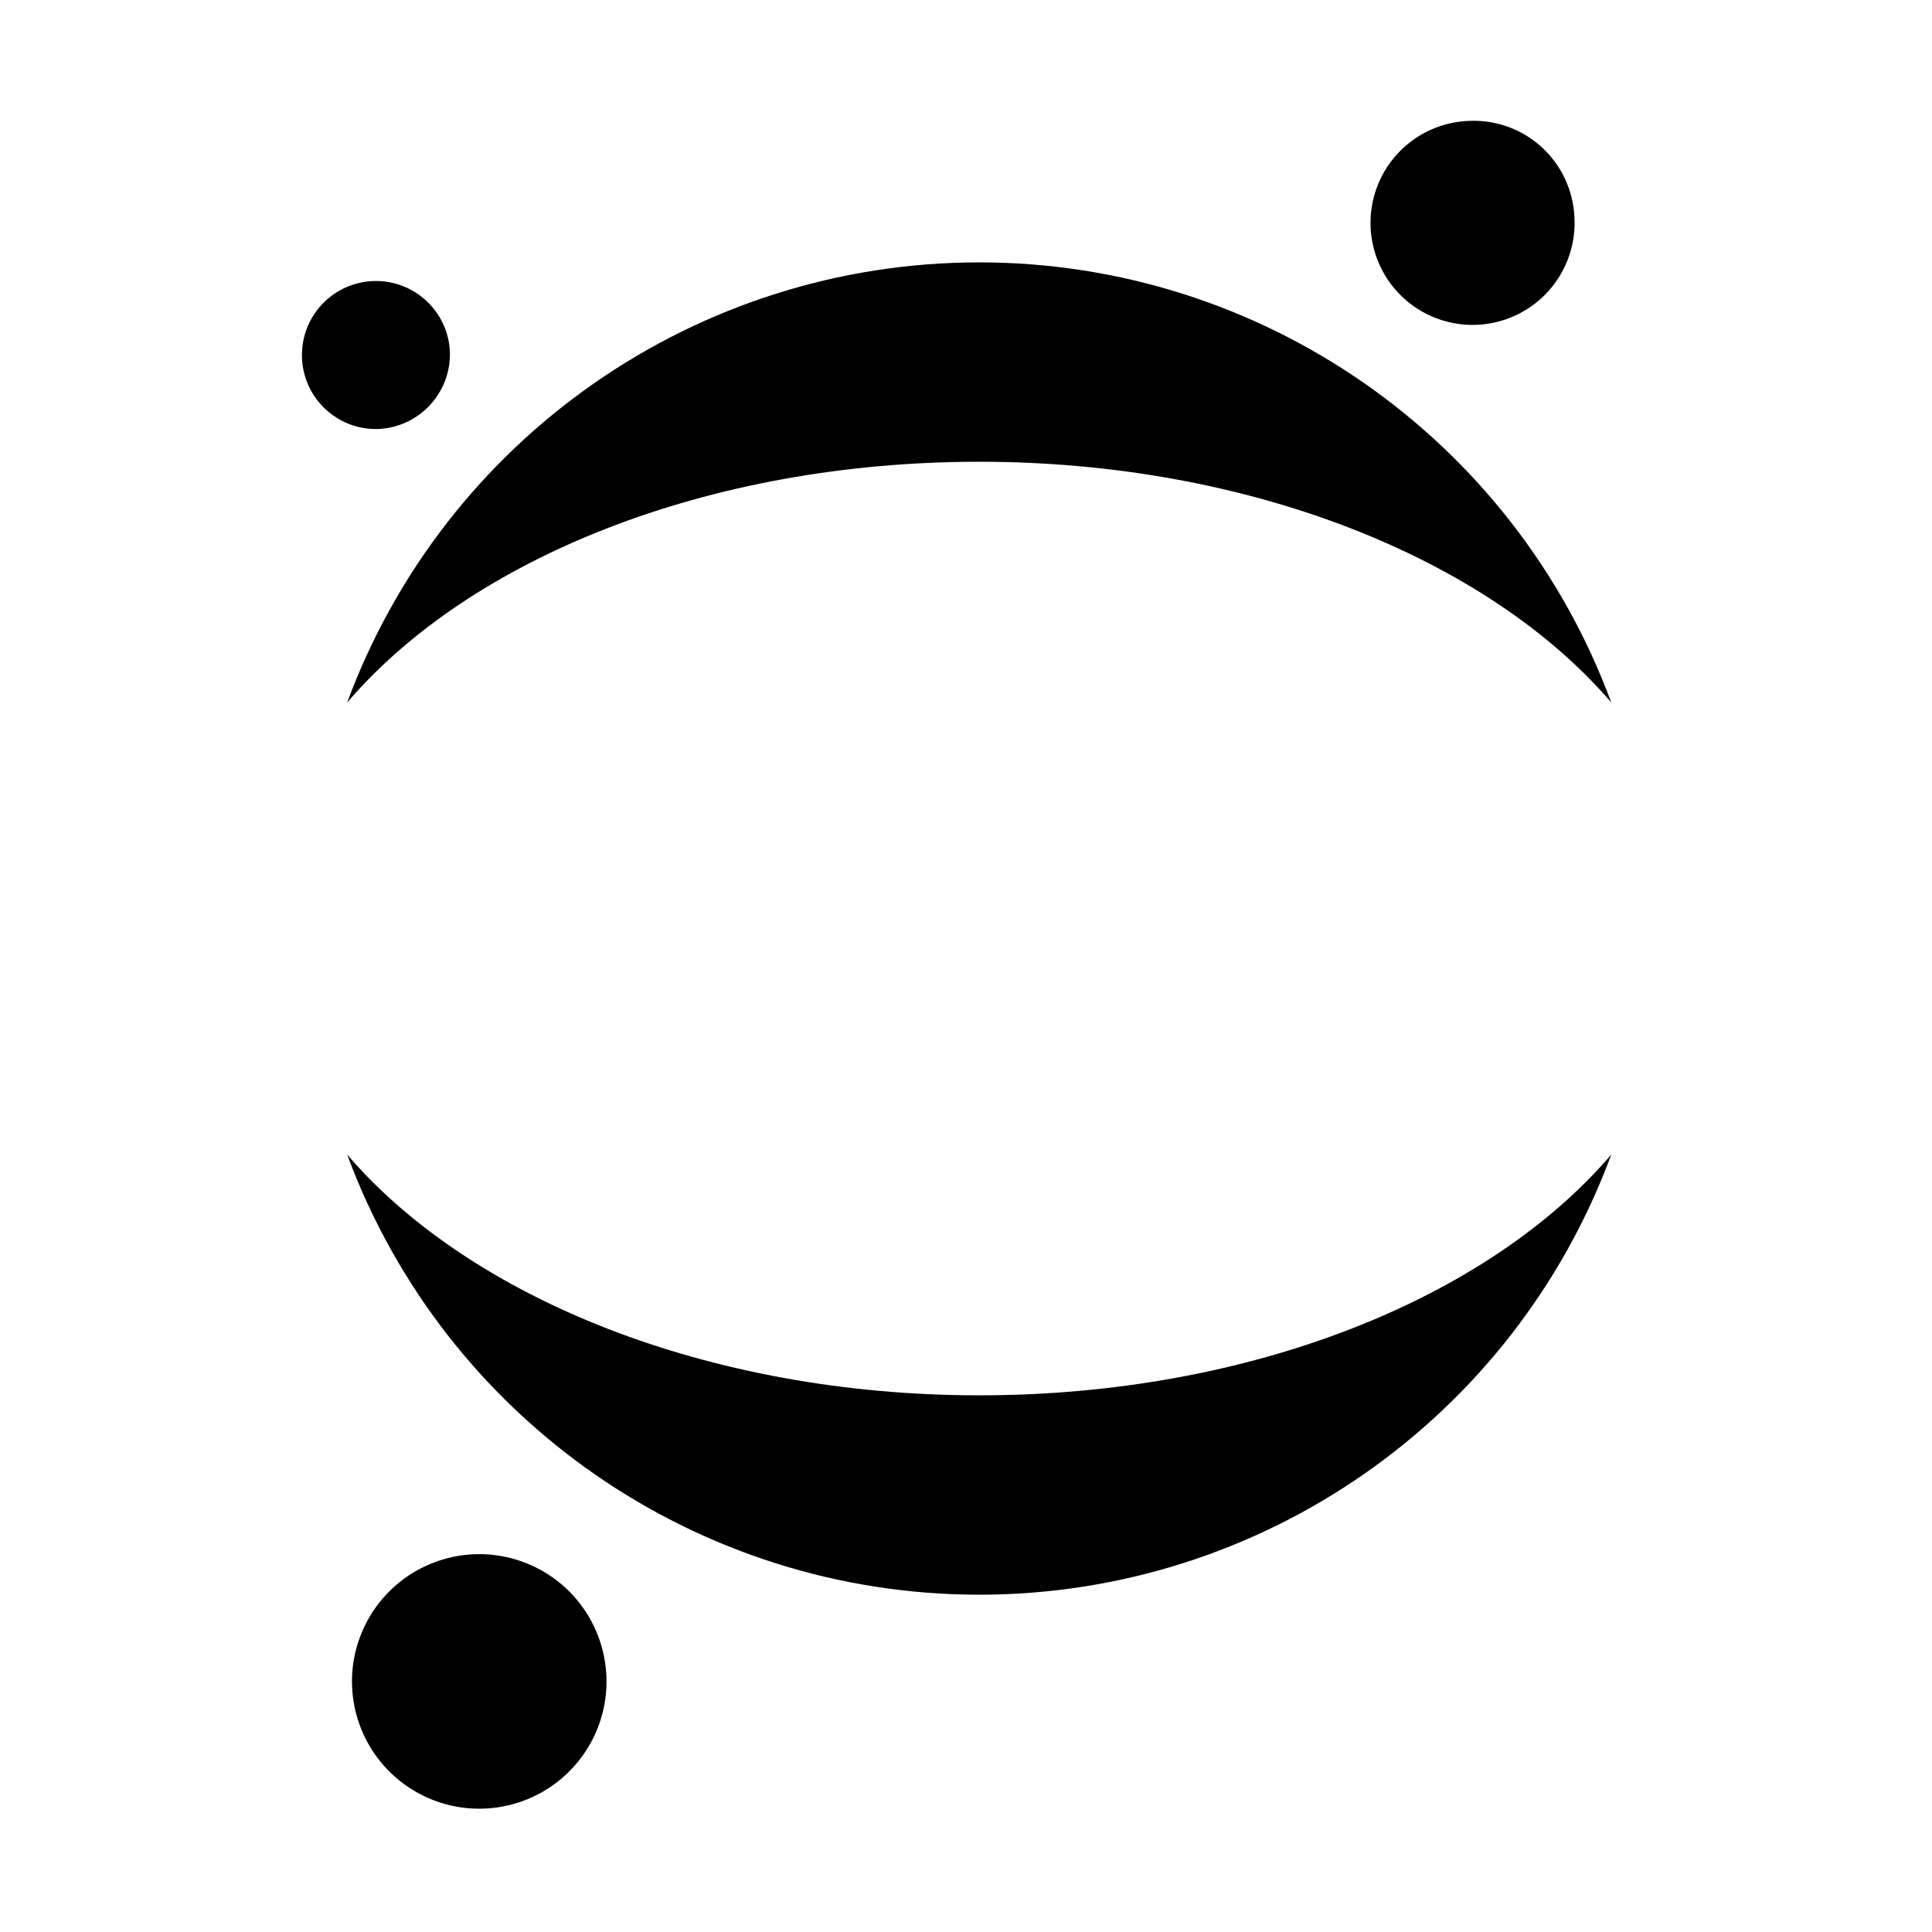
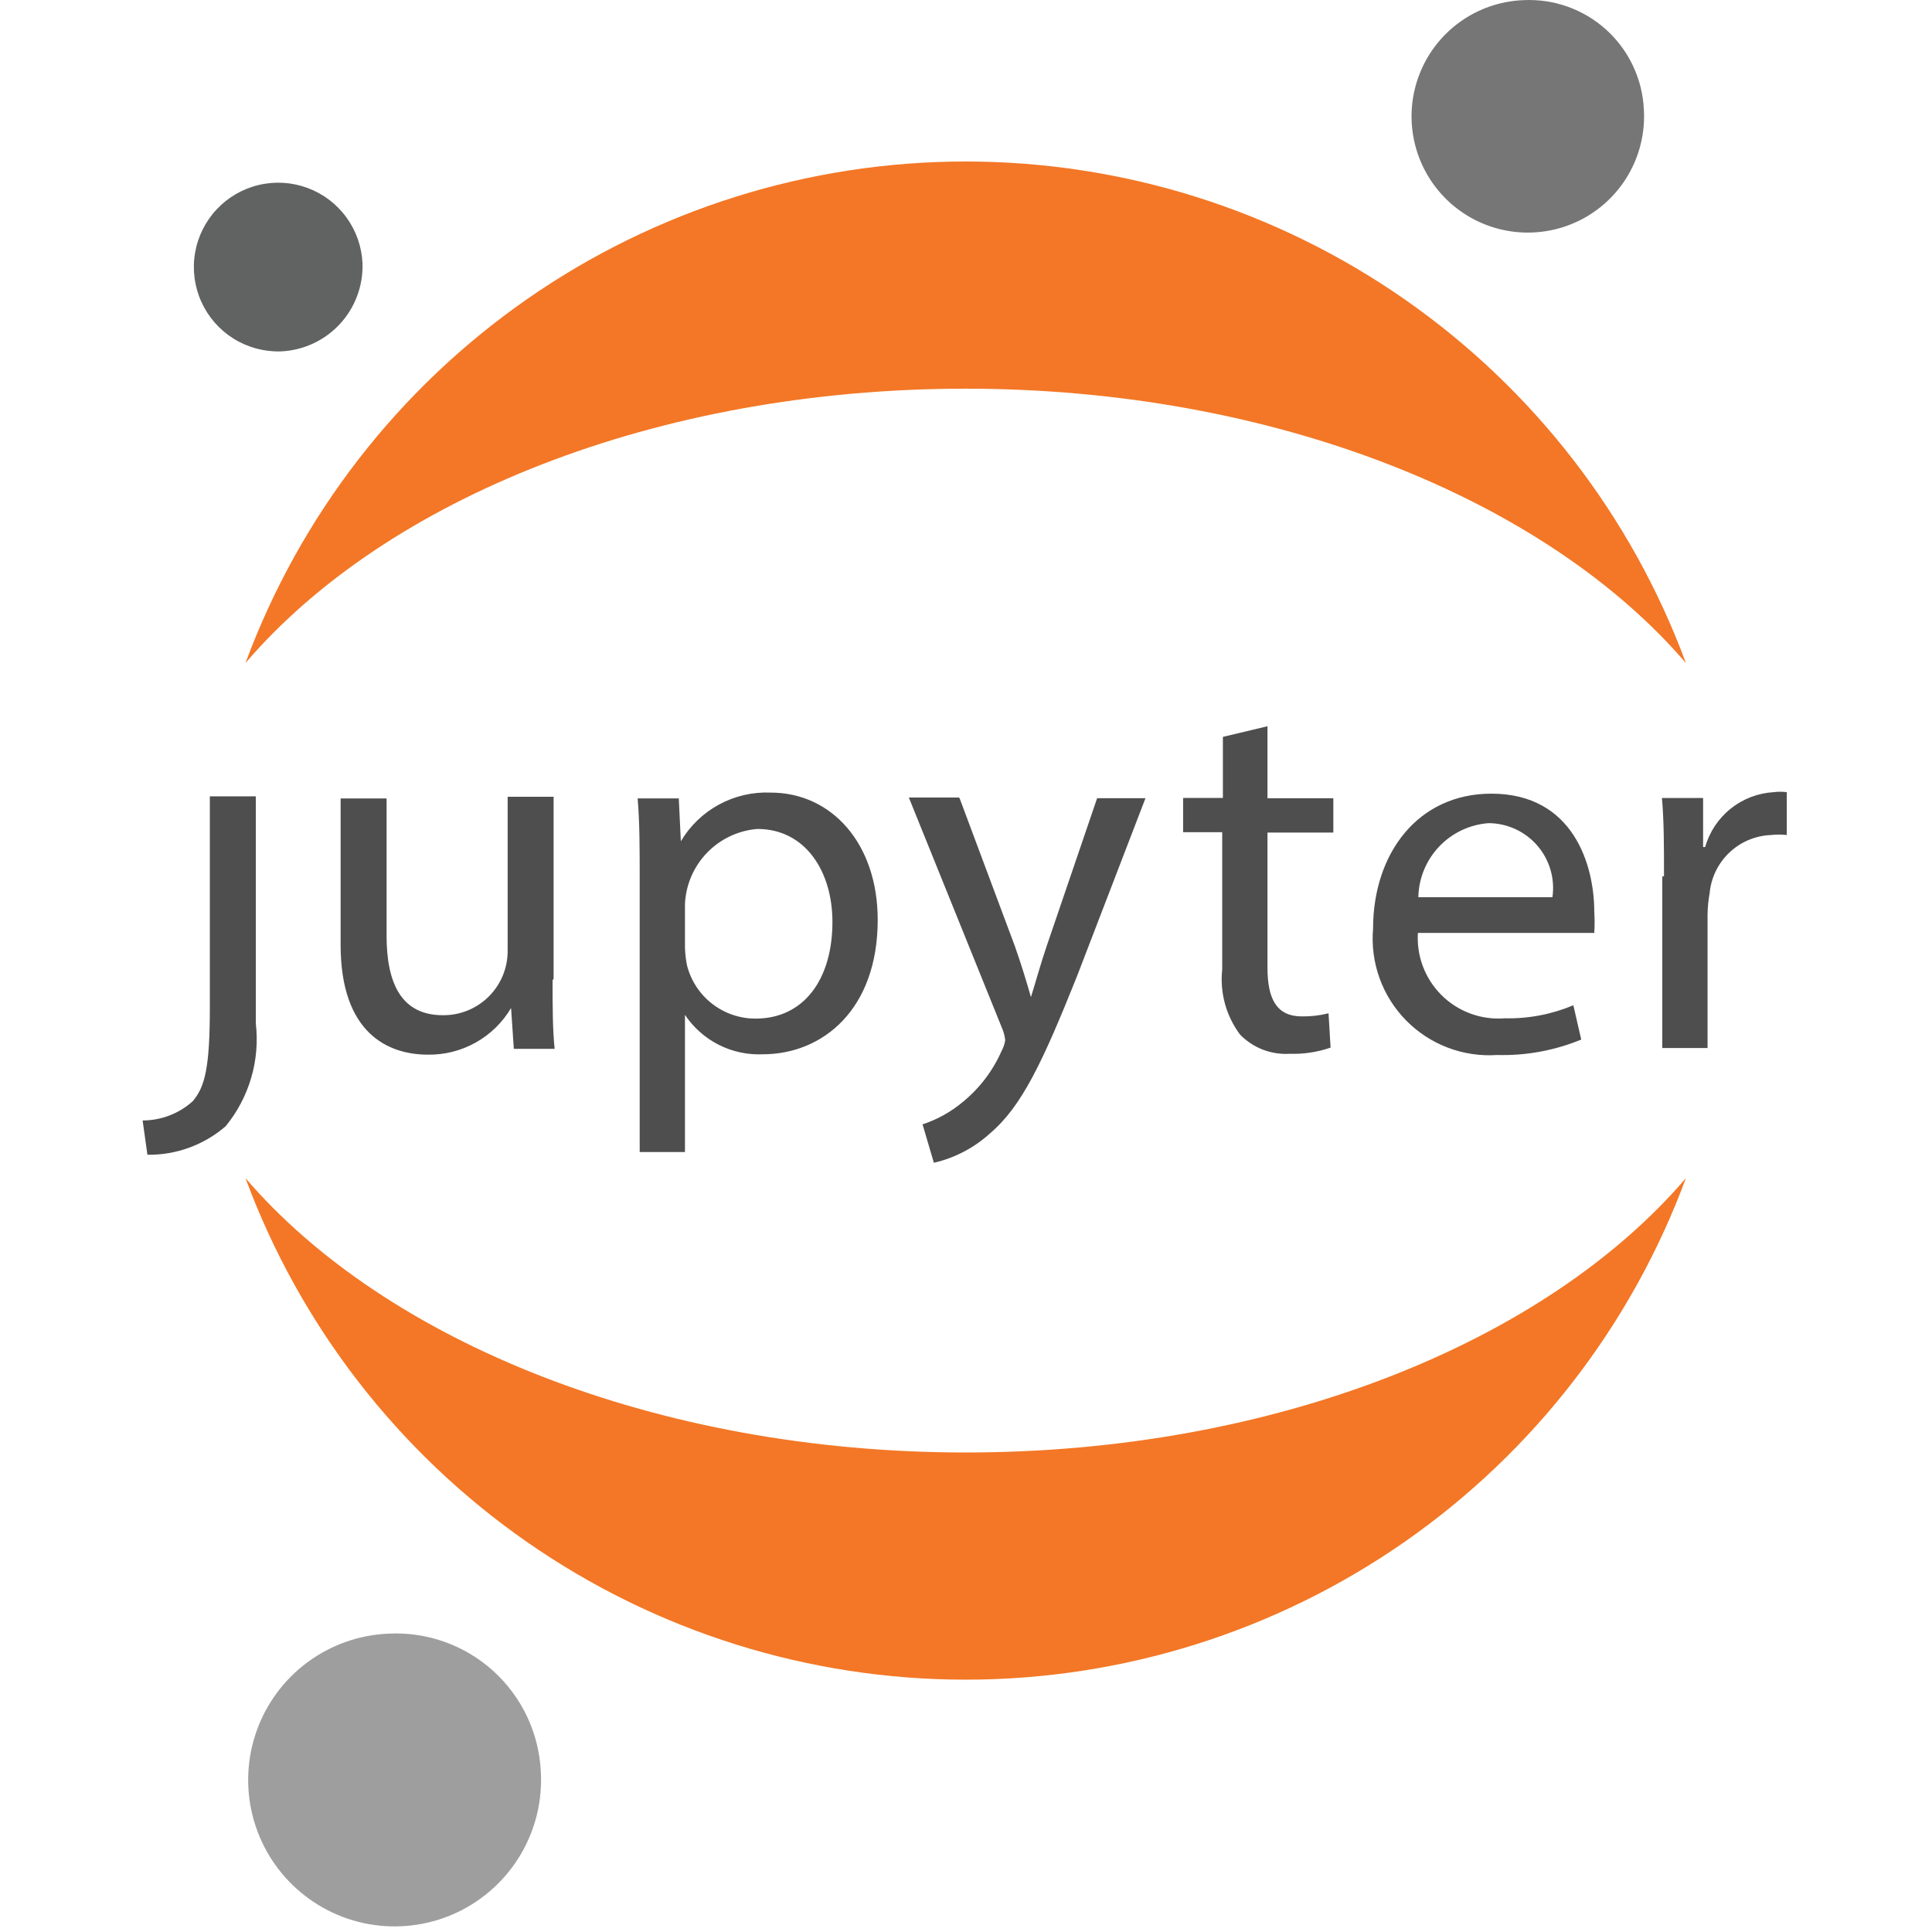
- <svg xmlns="http://www.w3.org/2000/svg" fill="#000000" width="800px" height="800px" viewBox="0 0 32 32" id="icon">
-   <defs>
-     <style>
-       .cls-1 {
-         fill: none;
-       }
-     </style>
-   </defs>
-   <g id="path">
-     <g id="path16_fill" data-name="path16 fill">
-       <path id="path7_fill" data-name="path7 fill" d="M26.077,3.588a1.69,1.69,0,1,1-1.76-1.585,1.67,1.67,0,0,1,1.76,1.585Z" />
-     </g>
+ <svg xmlns="http://www.w3.org/2000/svg" width="800px" height="800px" viewBox="-22 0 300 300" version="1.1" preserveAspectRatio="xMidYMid">
+   <g>
+     <path d="M10.584,156.41 L10.584,156.197 L10.584,123.658 L17.72,123.658 L17.72,158.913 C18.052,161.754 17.808,164.633 17.002,167.378 C16.197,170.123 14.847,172.677 13.034,174.889 C9.662,177.797 5.343,179.37 0.891,179.309 L0.146,173.984 C3.017,173.986 5.787,172.923 7.921,171.002 C9.838,168.765 10.584,165.729 10.584,156.41 Z M63.804,152.209 C63.804,156.203 63.804,159.771 64.123,162.86 L57.786,162.86 L57.36,156.523 C56.034,158.765 54.139,160.616 51.866,161.888 C49.593,163.161 47.023,163.808 44.419,163.765 C38.241,163.765 30.892,160.41 30.892,146.724 L30.892,123.984 L38.028,123.984 L38.028,145.286 C38.028,152.688 40.318,157.641 46.762,157.641 C48.088,157.655 49.403,157.405 50.631,156.904 C51.858,156.403 52.974,155.662 53.911,154.725 C54.849,153.787 55.589,152.672 56.09,151.444 C56.591,150.217 56.842,148.902 56.827,147.576 L56.827,123.717 L63.963,123.717 L63.963,151.996 L63.804,152.209 Z M77.331,136.654 C77.331,131.701 77.331,127.654 77.011,123.979 L83.402,123.979 L83.721,130.636 C85.145,128.231 87.195,126.257 89.652,124.925 C92.109,123.594 94.882,122.954 97.674,123.074 C107.154,123.074 114.29,131.009 114.29,142.831 C114.29,156.784 105.716,163.708 96.449,163.708 C94.078,163.813 91.719,163.305 89.601,162.232 C87.483,161.159 85.678,159.558 84.36,157.583 L84.36,178.885 L77.331,178.885 L77.331,136.814 L77.331,136.654 Z M84.36,147.039 C84.38,148.005 84.487,148.967 84.68,149.914 C85.284,152.279 86.66,154.375 88.589,155.87 C90.518,157.365 92.89,158.174 95.331,158.169 C102.84,158.169 107.26,152.045 107.26,143.151 C107.26,135.376 103.106,128.719 95.597,128.719 C92.626,128.962 89.845,130.281 87.776,132.428 C85.708,134.575 84.493,137.403 84.36,140.382 L84.36,147.039 Z M127.005,123.944 L135.579,146.897 C136.484,149.453 137.443,152.542 138.082,154.832 C138.827,152.488 139.626,149.506 140.585,146.737 L148.36,123.944 L155.869,123.944 L145.218,151.636 C139.892,164.95 136.644,171.82 131.744,175.974 C129.276,178.228 126.268,179.806 123.01,180.554 L121.253,174.589 C123.531,173.841 125.645,172.666 127.484,171.128 C130.082,169.011 132.144,166.31 133.502,163.246 C133.792,162.715 133.99,162.139 134.087,161.542 C134.027,160.899 133.865,160.27 133.608,159.678 L119.123,123.837 L126.898,123.837 L127.005,123.944 Z M174.814,112.771 L174.814,123.954 L185.039,123.954 L185.039,129.28 L174.814,129.28 L174.814,150.263 C174.814,155.056 176.198,157.825 180.139,157.825 C181.539,157.848 182.935,157.687 184.293,157.346 L184.613,162.671 C182.577,163.376 180.428,163.701 178.275,163.63 C176.849,163.719 175.421,163.499 174.088,162.984 C172.755,162.469 171.549,161.672 170.553,160.647 C168.384,157.746 167.394,154.13 167.784,150.529 L167.784,129.227 L161.713,129.227 L161.713,123.901 L167.89,123.901 L167.89,114.422 L174.814,112.771 Z M198.184,144.648 C198.04,146.454 198.289,148.27 198.915,149.97 C199.541,151.67 200.529,153.214 201.81,154.495 C203.091,155.777 204.635,156.764 206.336,157.39 C208.036,158.016 209.852,158.266 211.658,158.121 C215.311,158.203 218.94,157.513 222.309,156.097 L223.534,161.423 C219.4,163.126 214.955,163.942 210.486,163.819 C207.881,163.998 205.268,163.611 202.827,162.684 C200.385,161.758 198.173,160.314 196.341,158.453 C194.51,156.591 193.103,154.355 192.217,151.899 C191.331,149.442 190.987,146.823 191.208,144.221 C191.208,132.505 198.184,123.239 209.581,123.239 C222.362,123.239 225.558,134.422 225.558,141.559 C225.626,142.658 225.626,143.761 225.558,144.861 L198.025,144.861 L198.184,144.648 Z M219.061,139.322 C219.266,137.898 219.164,136.447 218.761,135.066 C218.358,133.685 217.664,132.406 216.726,131.316 C215.787,130.226 214.626,129.35 213.32,128.747 C212.014,128.143 210.594,127.827 209.155,127.819 C206.229,128.031 203.488,129.328 201.468,131.456 C199.448,133.583 198.296,136.389 198.238,139.322 L219.061,139.322 Z M236.385,136.053 C236.385,131.474 236.385,127.533 236.066,123.911 L242.456,123.911 L242.456,131.527 L242.776,131.527 C243.447,129.176 244.833,127.093 246.741,125.566 C248.65,124.039 250.987,123.144 253.427,123.006 C254.099,122.918 254.779,122.918 255.451,123.006 L255.451,129.663 C254.637,129.569 253.815,129.569 253.001,129.663 C250.584,129.756 248.283,130.727 246.529,132.393 C244.774,134.059 243.686,136.307 243.468,138.716 C243.269,139.806 243.162,140.91 243.149,142.018 L243.149,162.734 L236.119,162.734 L236.119,136.107 L236.385,136.053 Z" fill="#4E4E4E">
+ 
+ </path>
+     <path d="M233.258,16.962 C233.477,20.54 232.625,24.102 230.813,27.194 C229,30.286 226.308,32.769 223.079,34.326 C219.85,35.882 216.231,36.443 212.683,35.936 C209.135,35.428 205.818,33.876 203.155,31.477 C200.491,29.078 198.603,25.94 197.729,22.464 C196.855,18.988 197.036,15.33 198.249,11.957 C199.461,8.584 201.65,5.648 204.537,3.523 C207.424,1.399 210.878,0.182 214.459,0.027 C216.807,-0.102 219.157,0.234 221.374,1.016 C223.592,1.799 225.633,3.012 227.38,4.585 C229.127,6.159 230.546,8.063 231.555,10.187 C232.563,12.311 233.142,14.614 233.258,16.962 Z" fill="#767677">
+ 
+ </path>
+     <path d="M127.953,225.541 C80.024,225.541 37.898,208.34 16.117,182.937 C24.568,205.789 39.818,225.505 59.812,239.429 C79.807,253.353 103.588,260.817 127.953,260.817 C152.318,260.817 176.099,253.353 196.094,239.429 C216.089,225.505 231.338,205.789 239.789,182.937 C218.061,208.34 176.096,225.541 127.953,225.541 Z" fill="#F37726">
+ 
+ </path>
+     <path d="M127.953,60.354 C175.883,60.354 218.008,77.556 239.789,102.958 C231.338,80.106 216.089,60.391 196.094,46.467 C176.099,32.543 152.318,25.078 127.953,25.078 C103.588,25.078 79.807,32.543 59.812,46.467 C39.818,60.391 24.568,80.106 16.117,102.958 C37.898,77.503 79.811,60.354 127.953,60.354 Z" fill="#F37726">
+ 
+ </path>
+     <path d="M61.972,274.975 C62.253,279.482 61.186,283.97 58.907,287.868 C56.628,291.766 53.241,294.897 49.176,296.863 C45.111,298.828 40.553,299.54 36.083,298.906 C31.613,298.272 27.432,296.321 24.074,293.303 C20.716,290.285 18.333,286.335 17.227,281.957 C16.122,277.579 16.345,272.971 17.868,268.721 C19.391,264.47 22.145,260.769 25.779,258.089 C29.413,255.41 33.762,253.872 38.273,253.673 C41.228,253.515 44.185,253.941 46.976,254.926 C49.766,255.911 52.335,257.436 54.536,259.414 C56.736,261.393 58.526,263.785 59.802,266.455 C61.078,269.125 61.815,272.02 61.972,274.975 Z" fill="#9E9E9E">
+ 
+ </path>
+     <path d="M21.564,54.565 C18.981,54.636 16.435,53.942 14.246,52.571 C12.057,51.199 10.322,49.21 9.26,46.855 C8.198,44.5 7.856,41.883 8.277,39.334 C8.698,36.785 9.863,34.417 11.626,32.529 C13.389,30.64 15.671,29.315 18.186,28.72 C20.7,28.126 23.334,28.287 25.756,29.185 C28.179,30.083 30.282,31.678 31.8,33.768 C33.319,35.858 34.186,38.35 34.292,40.932 C34.393,44.422 33.113,47.812 30.73,50.364 C28.347,52.917 25.053,54.426 21.564,54.565 Z" fill="#616262">
+ 
+ </path>
  </g>
-   <g id="path-2" data-name="path">
-     <g id="path17_fill" data-name="path17 fill">
-       <path id="path8_fill" data-name="path8 fill" d="M16.219,23.111c-4.487,0-8.43-1.61-10.469-3.988a11.162,11.162,0,0,0,20.938,0C24.654,21.501,20.726,23.111,16.219,23.111Z" />
-     </g>
-   </g>
-   <g id="path-3" data-name="path">
-     <g id="path18_fill" data-name="path18 fill">
-       <path id="path9_fill" data-name="path9 fill" d="M16.219,7.648c4.487,0,8.43,1.61,10.469,3.988a11.162,11.162,0,0,0-20.938,0C7.789,9.254,11.713,7.648,16.219,7.648Z" />
-     </g>
-   </g>
-   <g id="path-4" data-name="path">
-     <g id="path19_fill" data-name="path19 fill">
-       <path id="path10_fill" data-name="path10 fill" d="M10.043,27.739a2.108,2.108,0,1,1-.203-.798,2.128,2.128,0,0,1,.203.798Z" />
-     </g>
-   </g>
-   <g id="path-5" data-name="path">
-     <g id="path20_fill" data-name="path20 fill">
-       <path id="path11_fill" data-name="path11 fill" d="M6.26,7.106A1.226,1.226,0,1,1,7.452,5.83,1.242,1.242,0,0,1,6.26,7.106Z" />
-     </g>
-   </g>
-   <rect id="_Transparent_Rectangle_" data-name="&lt;Transparent Rectangle&gt;" class="cls-1" width="32" height="32" />
</svg>
